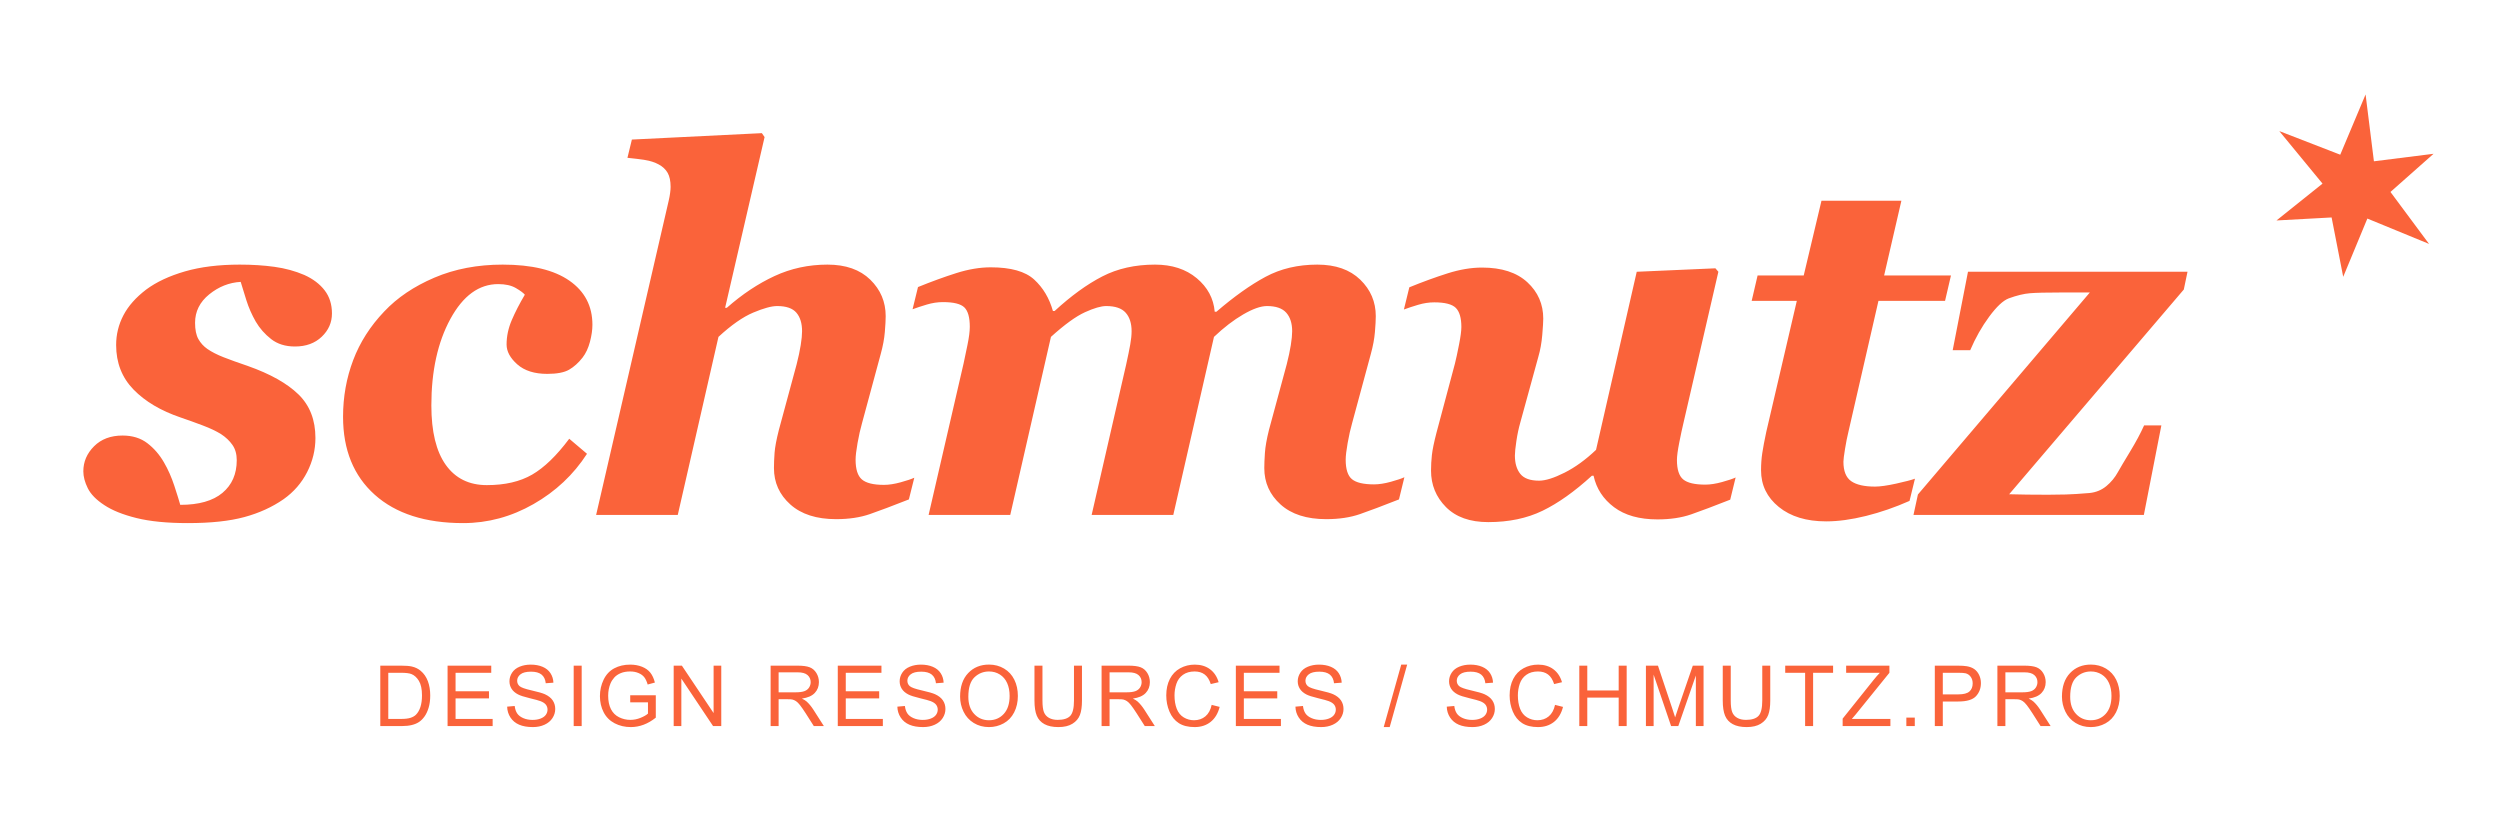
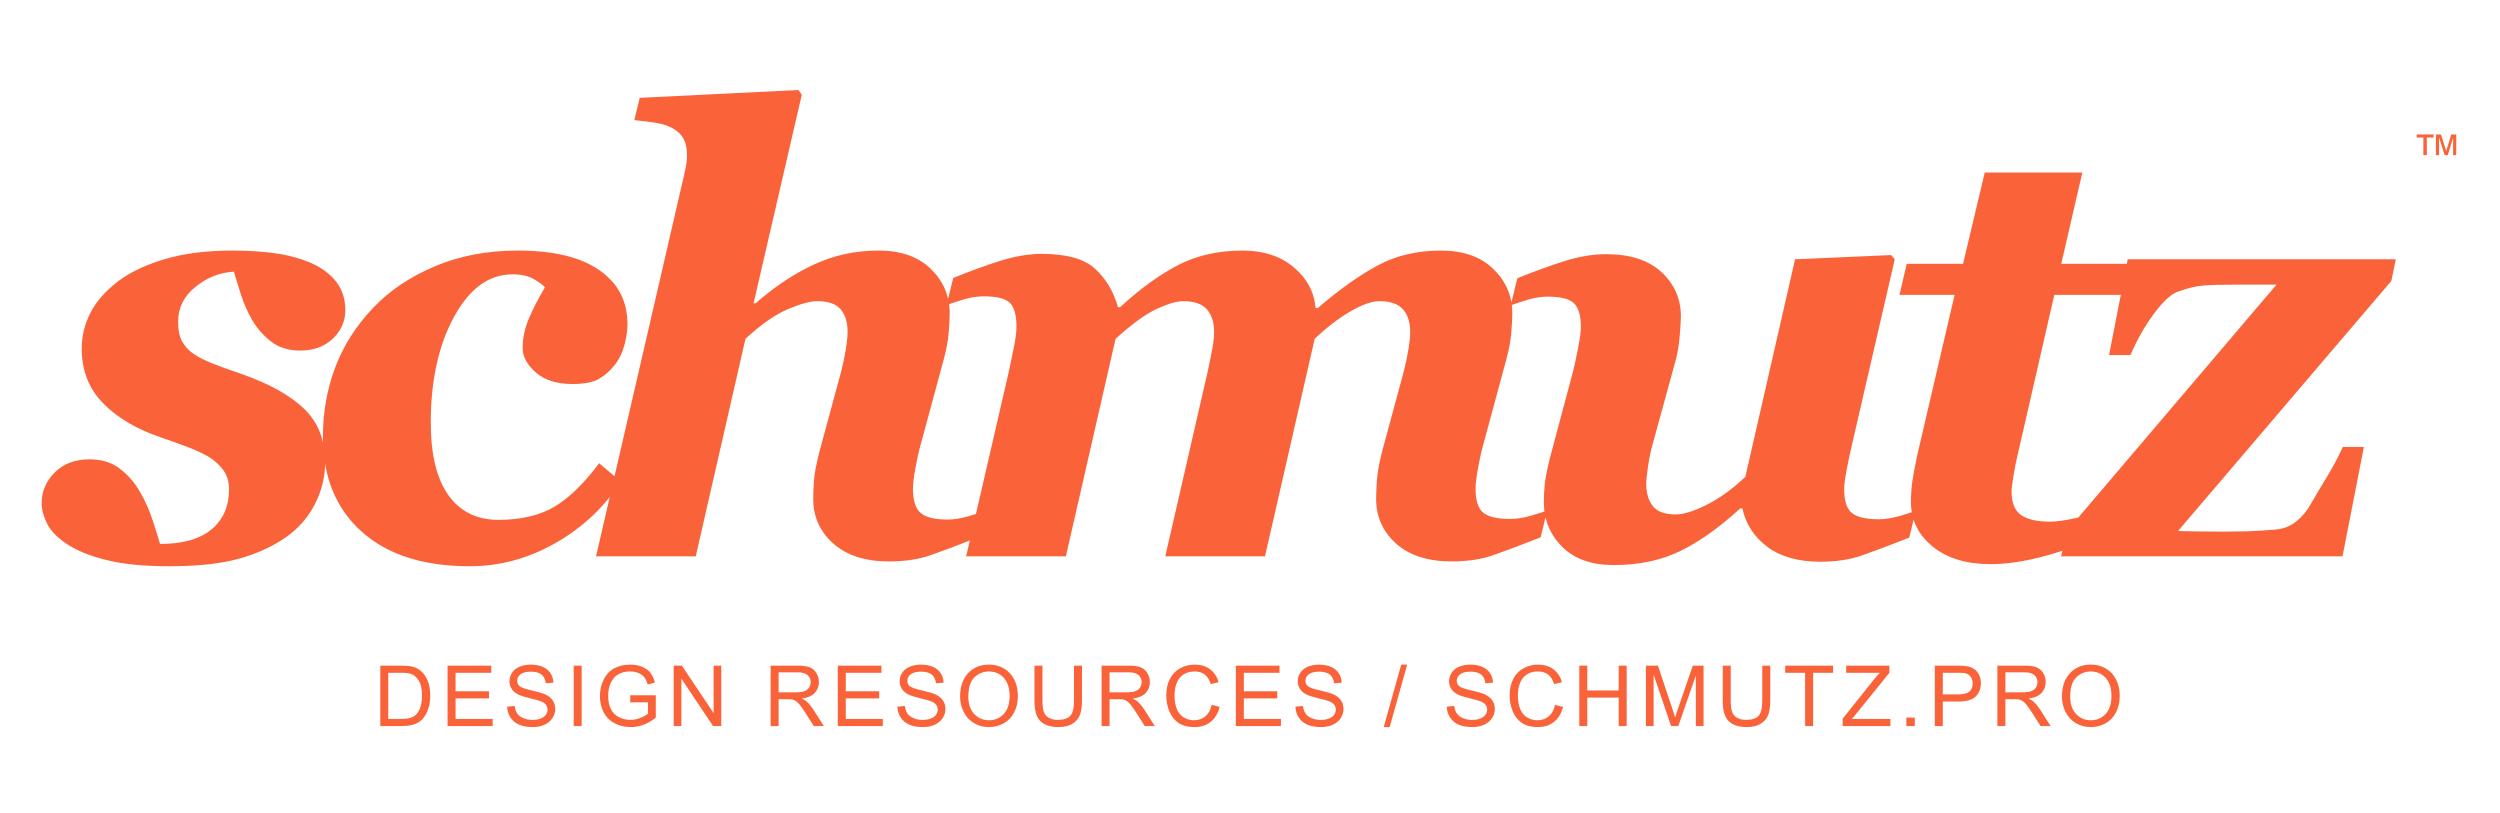
<svg xmlns="http://www.w3.org/2000/svg" width="1200" height="390" viewBox="0 0 1200 390" role="img">
-   <path d="M435 -33Q309 -33 226.5 -12.5Q144 8 96 40Q47 72 29.0 108.5Q11 145 11 177Q11 235 54.5 278.5Q98 322 170 322Q230 322 270.5 291.0Q311 260 338 213Q363 170 380.0 118.0Q397 66 404 41Q517 41 575.0 89.5Q633 138 633 222Q633 259 615.5 284.0Q598 309 569 328Q540 346 495.0 363.0Q450 380 406 395Q285 436 214.5 508.5Q144 581 144 689Q144 753 173.5 809.5Q203 866 266 914Q328 960 423.0 987.5Q518 1015 645 1015Q721 1015 786.0 1006.0Q851 997 907 973Q960 949 989.5 910.5Q1019 872 1019 817Q1019 762 977.5 722.5Q936 683 869 683Q811 683 772.5 713.0Q734 743 710 784Q686 826 672.0 870.5Q658 915 649 945Q579 941 521.5 894.5Q464 848 464 779Q464 737 477.5 713.0Q491 689 514 673Q540 655 579.5 639.5Q619 624 678 604Q814 556 883.0 489.0Q952 422 952 312Q952 240 918.5 174.0Q885 108 823 64Q754 16 664.0 -8.5Q574 -33 435 -33ZM1551 -33Q1321 -33 1192.5 82.0Q1064 197 1064 398Q1064 519 1105.0 627.5Q1146 736 1231 825Q1310 909 1434.0 962.0Q1558 1015 1711 1015Q1888 1015 1981.5 950.0Q2075 885 2075 771Q2075 740 2065.0 702.0Q2055 664 2035 638Q2010 606 1980.5 589.0Q1951 572 1892 572Q1814 572 1770.5 610.5Q1727 649 1727 691Q1727 741 1748.0 790.0Q1769 839 1801 893Q1792 904 1764.5 920.0Q1737 936 1693 936Q1576 936 1499.0 794.5Q1422 653 1422 444Q1422 285 1480.5 203.0Q1539 121 1647 121Q1757 121 1830.5 163.5Q1904 206 1981 309L2053 248Q1971 121 1836.0 44.0Q1701 -33 1551 -33ZM3380 151 3358 63Q3259 24 3200.0 3.5Q3141 -17 3063 -17Q2944 -17 2877.5 42.5Q2811 102 2811 190Q2811 218 2813.5 252.0Q2816 286 2831 345L2903 611Q2914 654 2919.5 688.5Q2925 723 2925 745Q2925 793 2902.0 820.0Q2879 847 2824 847Q2790 847 2727.0 820.5Q2664 794 2586 722L2421 0H2090L2384 1273Q2388 1290 2390.0 1305.0Q2392 1320 2392 1330Q2392 1366 2380.0 1387.0Q2368 1408 2344 1421Q2320 1434 2289.0 1439.0Q2258 1444 2217 1448L2235 1522L2762 1548L2773 1532L2613 840H2620Q2713 922 2813.0 968.5Q2913 1015 3028 1015Q3139 1015 3201.5 954.0Q3264 893 3264 806Q3264 783 3260.5 741.5Q3257 700 3244 653L3168 372Q3158 337 3150.0 292.0Q3142 247 3142 224Q3142 166 3167.5 144.0Q3193 122 3257 122Q3287 122 3325.0 132.5Q3363 143 3380 151ZM5367 153 5345 63Q5246 24 5187.0 3.5Q5128 -17 5050 -17Q4931 -17 4865.0 42.5Q4799 102 4799 190Q4799 214 4801.5 251.5Q4804 289 4818 345L4890 611Q4901 654 4906.5 688.5Q4912 723 4912 745Q4912 793 4888.0 820.0Q4864 847 4810 847Q4772 847 4713.5 813.0Q4655 779 4595 722L4430 0H4099L4239 610Q4250 660 4255.5 691.0Q4261 722 4261 745Q4261 793 4237.0 820.0Q4213 847 4158 847Q4127 847 4072.0 822.0Q4017 797 3934 722L3769 0H3438L3580 615Q3586 643 3595.5 689.0Q3605 735 3605 763Q3605 820 3583.0 841.5Q3561 863 3496 863Q3464 863 3430.5 853.0Q3397 843 3373 834L3395 924Q3476 957 3550.0 980.5Q3624 1004 3690 1004Q3812 1004 3866.0 954.5Q3920 905 3942 827H3949Q4049 919 4142.0 967.0Q4235 1015 4356 1015Q4459 1015 4525.0 960.0Q4591 905 4598 824H4605Q4712 916 4804.0 965.5Q4896 1015 5014 1015Q5125 1015 5188.0 954.0Q5251 893 5251 806Q5251 783 5247.5 741.5Q5244 700 5231 653L5155 372Q5145 337 5137.0 292.0Q5129 247 5129 224Q5129 166 5154.5 145.0Q5180 124 5244 124Q5274 124 5312.0 134.5Q5350 145 5367 153ZM6134 159H6127Q6022 63 5927.0 17.0Q5832 -29 5707 -29Q5596 -29 5535.5 32.0Q5475 93 5475 180Q5475 211 5478.5 243.0Q5482 275 5497 333L5572 614Q5579 642 5588.5 690.5Q5598 739 5598 762Q5598 817 5575.5 839.5Q5553 862 5488 862Q5456 862 5422.5 852.0Q5389 842 5365 833L5387 923Q5468 956 5542.0 979.5Q5616 1003 5682 1003Q5801 1003 5865.5 943.5Q5930 884 5930 796Q5930 778 5926.0 730.0Q5922 682 5910 641L5837 375Q5827 340 5821.0 299.5Q5815 259 5815 241Q5815 194 5837.0 166.5Q5859 139 5913 139Q5952 139 6016.5 171.5Q6081 204 6144 264L6309 986L6628 1000L6640 986L6498 371Q6491 342 6481.5 294.0Q6472 246 6472 223Q6472 165 6497.5 144.0Q6523 123 6587 123Q6617 123 6655.0 133.5Q6693 144 6710 152L6688 62Q6589 23 6530.0 2.5Q6471 -18 6393 -18Q6283 -18 6217.0 31.5Q6151 81 6134 159ZM7077 -26Q6957 -26 6885.0 32.5Q6813 91 6813 181Q6813 218 6818.0 251.0Q6823 284 6834 336L6958 868H6775L6799 971H6986L7058 1274H7382L7312 971H7583L7559 868H7289L7167 336Q7160 308 7153.5 268.0Q7147 228 7147 216Q7147 159 7178.5 137.0Q7210 115 7275 115Q7306 115 7360.5 127.0Q7415 139 7437 147L7415 57Q7327 18 7238.5 -4.0Q7150 -26 7077 -26ZM8542 986 8527 914 7819 84Q7855 83 7891.5 82.5Q7928 82 7976 82Q8012 82 8048.5 83.0Q8085 84 8145 89Q8184 93 8213.0 117.0Q8242 141 8260 174Q8274 199 8309.5 257.5Q8345 316 8366 363H8436L8365 0H7431L7449 83L8146 902H8028Q7941 902 7903.5 899.0Q7866 896 7817 878Q7783 865 7738.0 804.0Q7693 743 7661 668H7590L7652 986Z" fill="#FA633A" transform="translate(38.6977 247.1817) scale(0.118392 -0.118392)" />
-   <polygon points="1135.48,45.34 1139.48,77.42 1168.11,73.82 1147.42,92.14 1165.94,117.08 1136.33,104.91 1124.74,132.88 1119.17,104.38 1092.72,105.82 1114.81,88.14 1094.06,62.92 1123.32,74.26" fill="#FA633A" />
+   <path d="M435 -33Q309 -33 226.5 -12.5Q144 8 96 40Q47 72 29.0 108.5Q11 145 11 177Q11 235 54.5 278.5Q98 322 170 322Q230 322 270.5 291.0Q311 260 338 213Q363 170 380.0 118.0Q397 66 404 41Q517 41 575.0 89.5Q633 138 633 222Q633 259 615.5 284.0Q598 309 569 328Q540 346 495.0 363.0Q450 380 406 395Q285 436 214.5 508.5Q144 581 144 689Q144 753 173.5 809.5Q203 866 266 914Q328 960 423.0 987.5Q518 1015 645 1015Q721 1015 786.0 1006.0Q851 997 907 973Q960 949 989.5 910.5Q1019 872 1019 817Q1019 762 977.5 722.5Q936 683 869 683Q811 683 772.5 713.0Q734 743 710 784Q686 826 672.0 870.5Q658 915 649 945Q579 941 521.5 894.5Q464 848 464 779Q464 737 477.5 713.0Q491 689 514 673Q540 655 579.5 639.5Q619 624 678 604Q814 556 883.0 489.0Q952 422 952 312Q952 240 918.5 174.0Q885 108 823 64Q754 16 664.0 -8.5Q574 -33 435 -33ZM1431.68 -33Q1201.68 -33 1073.18 82.0Q944.68 197 944.68 398Q944.68 519 985.68 627.5Q1026.68 736 1111.68 825Q1190.68 909 1314.68 962.0Q1438.68 1015 1591.68 1015Q1768.68 1015 1862.18 950.0Q1955.68 885 1955.68 771Q1955.68 740 1945.68 702.0Q1935.68 664 1915.68 638Q1890.68 606 1861.18 589.0Q1831.68 572 1772.68 572Q1694.68 572 1651.18 610.5Q1607.68 649 1607.68 691Q1607.68 741 1628.68 790.0Q1649.68 839 1681.68 893Q1672.68 904 1645.18 920.0Q1617.68 936 1573.68 936Q1456.68 936 1379.68 794.5Q1302.68 653 1302.68 444Q1302.68 285 1361.18 203.0Q1419.68 121 1527.68 121Q1637.68 121 1711.18 163.5Q1784.68 206 1861.68 309L1933.68 248Q1851.68 121 1716.68 44.0Q1581.68 -33 1431.68 -33ZM3141.36 151 3119.36 63Q3020.36 24 2961.36 3.5Q2902.36 -17 2824.36 -17Q2705.36 -17 2638.86 42.5Q2572.36 102 2572.36 190Q2572.36 218 2574.86 252.0Q2577.36 286 2592.36 345L2664.36 611Q2675.36 654 2680.86 688.5Q2686.36 723 2686.36 745Q2686.36 793 2663.36 820.0Q2640.36 847 2585.36 847Q2551.36 847 2488.36 820.5Q2425.36 794 2347.36 722L2182.36 0H1851.36L2145.36 1273Q2149.36 1290 2151.36 1305.0Q2153.36 1320 2153.36 1330Q2153.36 1366 2141.36 1387.0Q2129.36 1408 2105.36 1421Q2081.36 1434 2050.36 1439.0Q2019.36 1444 1978.36 1448L1996.36 1522L2523.36 1548L2534.36 1532L2374.36 840H2381.36Q2474.36 922 2574.36 968.5Q2674.36 1015 2789.36 1015Q2900.36 1015 2962.86 954.0Q3025.36 893 3025.36 806Q3025.36 783 3021.86 741.5Q3018.36 700 3005.36 653L2929.36 372Q2919.36 337 2911.36 292.0Q2903.36 247 2903.36 224Q2903.36 166 2928.86 144.0Q2954.36 122 3018.36 122Q3048.36 122 3086.36 132.5Q3124.36 143 3141.36 151ZM5009.04 153 4987.04 63Q4888.04 24 4829.04 3.5Q4770.04 -17 4692.04 -17Q4573.04 -17 4507.04 42.5Q4441.04 102 4441.04 190Q4441.04 214 4443.54 251.5Q4446.04 289 4460.04 345L4532.04 611Q4543.04 654 4548.54 688.5Q4554.04 723 4554.04 745Q4554.04 793 4530.04 820.0Q4506.04 847 4452.04 847Q4414.04 847 4355.54 813.0Q4297.04 779 4237.04 722L4072.04 0H3741.04L3881.04 610Q3892.04 660 3897.54 691.0Q3903.04 722 3903.04 745Q3903.04 793 3879.04 820.0Q3855.04 847 3800.04 847Q3769.04 847 3714.04 822.0Q3659.04 797 3576.04 722L3411.04 0H3080.04L3222.04 615Q3228.04 643 3237.54 689.0Q3247.04 735 3247.04 763Q3247.04 820 3225.04 841.5Q3203.04 863 3138.04 863Q3106.04 863 3072.54 853.0Q3039.04 843 3015.04 834L3037.04 924Q3118.04 957 3192.04 980.5Q3266.04 1004 3332.04 1004Q3454.04 1004 3508.04 954.5Q3562.04 905 3584.04 827H3591.04Q3691.04 919 3784.04 967.0Q3877.04 1015 3998.04 1015Q4101.04 1015 4167.04 960.0Q4233.04 905 4240.04 824H4247.04Q4354.04 916 4446.04 965.5Q4538.04 1015 4656.04 1015Q4767.04 1015 4830.04 954.0Q4893.04 893 4893.04 806Q4893.04 783 4889.54 741.5Q4886.04 700 4873.04 653L4797.04 372Q4787.04 337 4779.04 292.0Q4771.04 247 4771.04 224Q4771.04 166 4796.54 145.0Q4822.04 124 4886.04 124Q4916.04 124 4954.04 134.5Q4992.04 145 5009.04 153ZM5656.72 159H5649.72Q5544.72 63 5449.72 17.0Q5354.72 -29 5229.72 -29Q5118.72 -29 5058.22 32.0Q4997.72 93 4997.72 180Q4997.72 211 5001.22 243.0Q5004.72 275 5019.72 333L5094.72 614Q5101.72 642 5111.22 690.5Q5120.72 739 5120.72 762Q5120.72 817 5098.22 839.5Q5075.72 862 5010.72 862Q4978.72 862 4945.22 852.0Q4911.72 842 4887.72 833L4909.72 923Q4990.72 956 5064.72 979.5Q5138.72 1003 5204.72 1003Q5323.72 1003 5388.22 943.5Q5452.72 884 5452.72 796Q5452.72 778 5448.72 730.0Q5444.72 682 5432.72 641L5359.72 375Q5349.72 340 5343.72 299.5Q5337.72 259 5337.72 241Q5337.72 194 5359.72 166.5Q5381.72 139 5435.72 139Q5474.72 139 5539.22 171.5Q5603.72 204 5666.72 264L5831.72 986L6150.72 1000L6162.72 986L6020.72 371Q6013.72 342 6004.22 294.0Q5994.72 246 5994.72 223Q5994.72 165 6020.22 144.0Q6045.72 123 6109.72 123Q6139.72 123 6177.72 133.5Q6215.72 144 6232.72 152L6210.72 62Q6111.72 23 6052.72 2.5Q5993.72 -18 5915.72 -18Q5805.72 -18 5739.72 31.5Q5673.72 81 5656.72 159ZM6480.4 -26Q6360.4 -26 6288.4 32.5Q6216.4 91 6216.4 181Q6216.4 218 6221.4 251.0Q6226.4 284 6237.4 336L6361.4 868H6178.4L6202.4 971H6389.4L6461.4 1274H6785.4L6715.4 971H6986.4L6962.4 868H6692.4L6570.4 336Q6563.4 308 6556.9 268.0Q6550.4 228 6550.4 216Q6550.4 159 6581.9 137.0Q6613.4 115 6678.4 115Q6709.4 115 6763.9 127.0Q6818.4 139 6840.4 147L6818.4 57Q6730.4 18 6641.9 -4.0Q6553.4 -26 6480.4 -26ZM7826.08 986 7811.08 914 7103.08 84Q7139.08 83 7175.58 82.5Q7212.08 82 7260.08 82Q7296.08 82 7332.58 83.0Q7369.08 84 7429.08 89Q7468.08 93 7497.08 117.0Q7526.08 141 7544.08 174Q7558.08 199 7593.58 257.5Q7629.08 316 7650.08 363H7720.08L7649.08 0H6715.08L6733.08 83L7430.08 902H7312.08Q7225.08 902 7187.58 899.0Q7150.08 896 7101.08 878Q7067.08 865 7022.08 804.0Q6977.08 743 6945.08 668H6874.08L6936.08 986Z" fill="#FA633A" transform="translate(18.4095 267.0286) scale(0.144592 -0.144592)" />
+   <path d="M489 651V1345H225V1466H891V1345H625V651ZM982 651V1466H1182L1388 815L1587 1466H1783V651H1659V1335L1449 651H1326L1107 1345V651Z" fill="#FA633A" transform="translate(1157.256 82.4085) scale(0.012195 -0.012195)" />
  <path d="M158 0V1466H663Q834 1466 924 1445Q1050 1416 1139 1340Q1255 1242 1312.5 1089.5Q1370 937 1370 741Q1370 574 1331.0 445.0Q1292 316 1231.0 231.5Q1170 147 1097.5 98.5Q1025 50 922.5 25.0Q820 0 687 0ZM352 173H665Q810 173 892.5 200.0Q975 227 1024 276Q1093 345 1131.5 461.5Q1170 578 1170 744Q1170 974 1094.5 1097.5Q1019 1221 911 1263Q833 1293 660 1293H352ZM1791 0V1466H2851V1293H1985V844H2796V672H1985V173H2885V0ZM3237 471 3420 487Q3433 377 3480.5 306.5Q3528 236 3628.0 192.5Q3728 149 3853 149Q3964 149 4049.0 182.0Q4134 215 4175.5 272.5Q4217 330 4217 398Q4217 467 4177.0 518.5Q4137 570 4045 605Q3986 628 3784.0 676.5Q3582 725 3501 768Q3396 823 3344.5 904.5Q3293 986 3293 1087Q3293 1198 3356.0 1294.5Q3419 1391 3540.0 1441.0Q3661 1491 3809 1491Q3972 1491 4096.5 1438.5Q4221 1386 4288.0 1284.0Q4355 1182 4360 1053L4174 1039Q4159 1178 4072.5 1249.0Q3986 1320 3817 1320Q3641 1320 3560.5 1255.5Q3480 1191 3480 1100Q3480 1021 3537 970Q3593 919 3829.5 865.5Q4066 812 4154 772Q4282 713 4343.0 622.5Q4404 532 4404 414Q4404 297 4337.0 193.5Q4270 90 4144.5 32.5Q4019 -25 3862 -25Q3663 -25 3528.5 33.0Q3394 91 3317.5 207.5Q3241 324 3237 471ZM4852 0V1466H5046V0ZM6224 575V747L6845 748V204Q6702 90 6550.0 32.5Q6398 -25 6238 -25Q6022 -25 5845.5 67.5Q5669 160 5579.0 335.0Q5489 510 5489 726Q5489 940 5578.5 1125.5Q5668 1311 5836.0 1401.0Q6004 1491 6223 1491Q6382 1491 6510.5 1439.5Q6639 1388 6712.0 1296.0Q6785 1204 6823 1056L6648 1008Q6615 1120 6566.0 1184.0Q6517 1248 6426.0 1286.5Q6335 1325 6224 1325Q6091 1325 5994.0 1284.5Q5897 1244 5837.5 1178.0Q5778 1112 5745 1033Q5689 897 5689 738Q5689 542 5756.5 410.0Q5824 278 5953.0 214.0Q6082 150 6227 150Q6353 150 6473.0 198.5Q6593 247 6655 302V575ZM7279 0V1466H7478L8248 315V1466H8434V0H8235L7465 1152V0ZM9632 0V1466H10282Q10478 1466 10580.0 1426.5Q10682 1387 10743.0 1287.0Q10804 1187 10804 1066Q10804 910 10703.0 803.0Q10602 696 10391 667Q10468 630 10508 594Q10593 516 10669 399L10924 0H10680L10486 305Q10401 437 10346.0 507.0Q10291 577 10247.5 605.0Q10204 633 10159 644Q10126 651 10051 651H9826V0ZM9826 819H10243Q10376 819 10451.0 846.5Q10526 874 10565.0 934.5Q10604 995 10604 1066Q10604 1170 10528.5 1237.0Q10453 1304 10290 1304H9826ZM11262 0V1466H12322V1293H11456V844H12267V672H11456V173H12356V0ZM12708 471 12891 487Q12904 377 12951.5 306.5Q12999 236 13099.0 192.5Q13199 149 13324 149Q13435 149 13520.0 182.0Q13605 215 13646.5 272.5Q13688 330 13688 398Q13688 467 13648.0 518.5Q13608 570 13516 605Q13457 628 13255.0 676.5Q13053 725 12972 768Q12867 823 12815.5 904.5Q12764 986 12764 1087Q12764 1198 12827.0 1294.5Q12890 1391 13011.0 1441.0Q13132 1491 13280 1491Q13443 1491 13567.5 1438.5Q13692 1386 13759.0 1284.0Q13826 1182 13831 1053L13645 1039Q13630 1178 13543.5 1249.0Q13457 1320 13288 1320Q13112 1320 13031.5 1255.5Q12951 1191 12951 1100Q12951 1021 13008 970Q13064 919 13300.5 865.5Q13537 812 13625 772Q13753 713 13814.0 622.5Q13875 532 13875 414Q13875 297 13808.0 193.5Q13741 90 13615.5 32.5Q13490 -25 13333 -25Q13134 -25 12999.5 33.0Q12865 91 12788.5 207.5Q12712 324 12708 471ZM14231 714Q14231 1079 14427.0 1285.5Q14623 1492 14933 1492Q15136 1492 15299.0 1395.0Q15462 1298 15547.5 1124.5Q15633 951 15633 731Q15633 508 15543.0 332.0Q15453 156 15288.0 65.5Q15123 -25 14932 -25Q14725 -25 14562.0 75.0Q14399 175 14315.0 348.0Q14231 521 14231 714ZM14431 711Q14431 446 14573.5 293.5Q14716 141 14931 141Q15150 141 15291.5 295.0Q15433 449 15433 732Q15433 911 15372.5 1044.5Q15312 1178 15195.5 1251.5Q15079 1325 14934 1325Q14728 1325 14579.5 1183.5Q14431 1042 14431 711ZM16995 1466H17189V619Q17189 398 17139.0 268.0Q17089 138 16958.5 56.5Q16828 -25 16616 -25Q16410 -25 16279.0 46.0Q16148 117 16092.0 251.5Q16036 386 16036 619V1466H16230V620Q16230 429 16265.5 338.5Q16301 248 16387.5 199.0Q16474 150 16599 150Q16813 150 16904.0 247.0Q16995 344 16995 620ZM17665 0V1466H18315Q18511 1466 18613.0 1426.5Q18715 1387 18776.0 1287.0Q18837 1187 18837 1066Q18837 910 18736.0 803.0Q18635 696 18424 667Q18501 630 18541 594Q18626 516 18702 399L18957 0H18713L18519 305Q18434 437 18379.0 507.0Q18324 577 18280.5 605.0Q18237 633 18192 644Q18159 651 18084 651H17859V0ZM17859 819H18276Q18409 819 18484.0 846.5Q18559 874 18598.0 934.5Q18637 995 18637 1066Q18637 1170 18561.5 1237.0Q18486 1304 18323 1304H17859ZM20337 514 20531 465Q20470 226 20311.5 100.5Q20153 -25 19924 -25Q19687 -25 19538.5 71.5Q19390 168 19312.5 351.0Q19235 534 19235 744Q19235 973 19322.5 1143.5Q19410 1314 19571.5 1402.5Q19733 1491 19927 1491Q20147 1491 20297.0 1379.0Q20447 1267 20506 1064L20315 1019Q20264 1179 20167.0 1252.0Q20070 1325 19923 1325Q19754 1325 19640.5 1244.0Q19527 1163 19481.0 1026.5Q19435 890 19435 745Q19435 558 19489.5 418.5Q19544 279 19659.0 210.0Q19774 141 19908 141Q20071 141 20184.0 235.0Q20297 329 20337 514ZM20924 0V1466H21984V1293H21118V844H21929V672H21118V173H22018V0ZM22370 471 22553 487Q22566 377 22613.5 306.5Q22661 236 22761.0 192.5Q22861 149 22986 149Q23097 149 23182.0 182.0Q23267 215 23308.5 272.5Q23350 330 23350 398Q23350 467 23310.0 518.5Q23270 570 23178 605Q23119 628 22917.0 676.5Q22715 725 22634 768Q22529 823 22477.5 904.5Q22426 986 22426 1087Q22426 1198 22489.0 1294.5Q22552 1391 22673.0 1441.0Q22794 1491 22942 1491Q23105 1491 23229.5 1438.5Q23354 1386 23421.0 1284.0Q23488 1182 23493 1053L23307 1039Q23292 1178 23205.5 1249.0Q23119 1320 22950 1320Q22774 1320 22693.5 1255.5Q22613 1191 22613 1100Q22613 1021 22670 970Q22726 919 22962.5 865.5Q23199 812 23287 772Q23415 713 23476.0 622.5Q23537 532 23537 414Q23537 297 23470.0 193.5Q23403 90 23277.5 32.5Q23152 -25 22995 -25Q22796 -25 22661.5 33.0Q22527 91 22450.5 207.5Q22374 324 22370 471ZM24513 -25 24938 1491H25082L24658 -25ZM26043 471 26226 487Q26239 377 26286.5 306.5Q26334 236 26434.0 192.5Q26534 149 26659 149Q26770 149 26855.0 182.0Q26940 215 26981.5 272.5Q27023 330 27023 398Q27023 467 26983.0 518.5Q26943 570 26851 605Q26792 628 26590.0 676.5Q26388 725 26307 768Q26202 823 26150.5 904.5Q26099 986 26099 1087Q26099 1198 26162.0 1294.5Q26225 1391 26346.0 1441.0Q26467 1491 26615 1491Q26778 1491 26902.5 1438.5Q27027 1386 27094.0 1284.0Q27161 1182 27166 1053L26980 1039Q26965 1178 26878.5 1249.0Q26792 1320 26623 1320Q26447 1320 26366.5 1255.5Q26286 1191 26286 1100Q26286 1021 26343 970Q26399 919 26635.5 865.5Q26872 812 26960 772Q27088 713 27149.0 622.5Q27210 532 27210 414Q27210 297 27143.0 193.5Q27076 90 26950.5 32.5Q26825 -25 26668 -25Q26469 -25 26334.5 33.0Q26200 91 26123.5 207.5Q26047 324 26043 471ZM28671 514 28865 465Q28804 226 28645.5 100.5Q28487 -25 28258 -25Q28021 -25 27872.5 71.5Q27724 168 27646.5 351.0Q27569 534 27569 744Q27569 973 27656.5 1143.5Q27744 1314 27905.5 1402.5Q28067 1491 28261 1491Q28481 1491 28631.0 1379.0Q28781 1267 28840 1064L28649 1019Q28598 1179 28501.0 1252.0Q28404 1325 28257 1325Q28088 1325 27974.5 1244.0Q27861 1163 27815.0 1026.5Q27769 890 27769 745Q27769 558 27823.5 418.5Q27878 279 27993.0 210.0Q28108 141 28242 141Q28405 141 28518.0 235.0Q28631 329 28671 514ZM29260 0V1466H29454V864H30216V1466H30410V0H30216V691H29454V0ZM30877 0V1466H31169L31516 428Q31564 283 31586 211Q31611 291 31664 446L32015 1466H32276V0H32089V1227L31663 0H31488L31064 1248V0ZM33701 1466H33895V619Q33895 398 33845.0 268.0Q33795 138 33664.5 56.5Q33534 -25 33322 -25Q33116 -25 32985.0 46.0Q32854 117 32798.0 251.5Q32742 386 32742 619V1466H32936V620Q32936 429 32971.5 338.5Q33007 248 33093.5 199.0Q33180 150 33305 150Q33519 150 33610.0 247.0Q33701 344 33701 620ZM34741 0V1293H34258V1466H35420V1293H34935V0ZM35652 0V180L36403 1119Q36483 1219 36555 1293H35737V1466H36787V1293L35964 276L35875 173H36811V0ZM37198 0V205H37403V0ZM37889 0V1466H38442Q38588 1466 38665 1452Q38773 1434 38846.0 1383.5Q38919 1333 38963.5 1242.0Q39008 1151 39008 1042Q39008 855 38889.0 725.5Q38770 596 38459 596H38083V0ZM38083 769H38462Q38650 769 38729.0 839.0Q38808 909 38808 1036Q38808 1128 38761.5 1193.5Q38715 1259 38639 1280Q38590 1293 38458 1293H38083ZM39408 0V1466H40058Q40254 1466 40356.0 1426.5Q40458 1387 40519.0 1287.0Q40580 1187 40580 1066Q40580 910 40479.0 803.0Q40378 696 40167 667Q40244 630 40284 594Q40369 516 40445 399L40700 0H40456L40262 305Q40177 437 40122.0 507.0Q40067 577 40023.5 605.0Q39980 633 39935 644Q39902 651 39827 651H39602V0ZM39602 819H40019Q40152 819 40227.0 846.5Q40302 874 40341.0 934.5Q40380 995 40380 1066Q40380 1170 40304.5 1237.0Q40229 1304 40066 1304H39602ZM40975 714Q40975 1079 41171.0 1285.5Q41367 1492 41677 1492Q41880 1492 42043.0 1395.0Q42206 1298 42291.5 1124.5Q42377 951 42377 731Q42377 508 42287.0 332.0Q42197 156 42032.0 65.5Q41867 -25 41676 -25Q41469 -25 41306.0 75.0Q41143 175 41059.0 348.0Q40975 521 40975 714ZM41175 711Q41175 446 41317.5 293.5Q41460 141 41675 141Q41894 141 42035.5 295.0Q42177 449 42177 732Q42177 911 42116.5 1044.5Q42056 1178 41939.5 1251.5Q41823 1325 41678 1325Q41472 1325 41323.5 1183.5Q41175 1042 41175 711Z" fill="#FA633A" transform="translate(179.4166 348.5056) scale(0.019776 -0.019776)" />
</svg>
